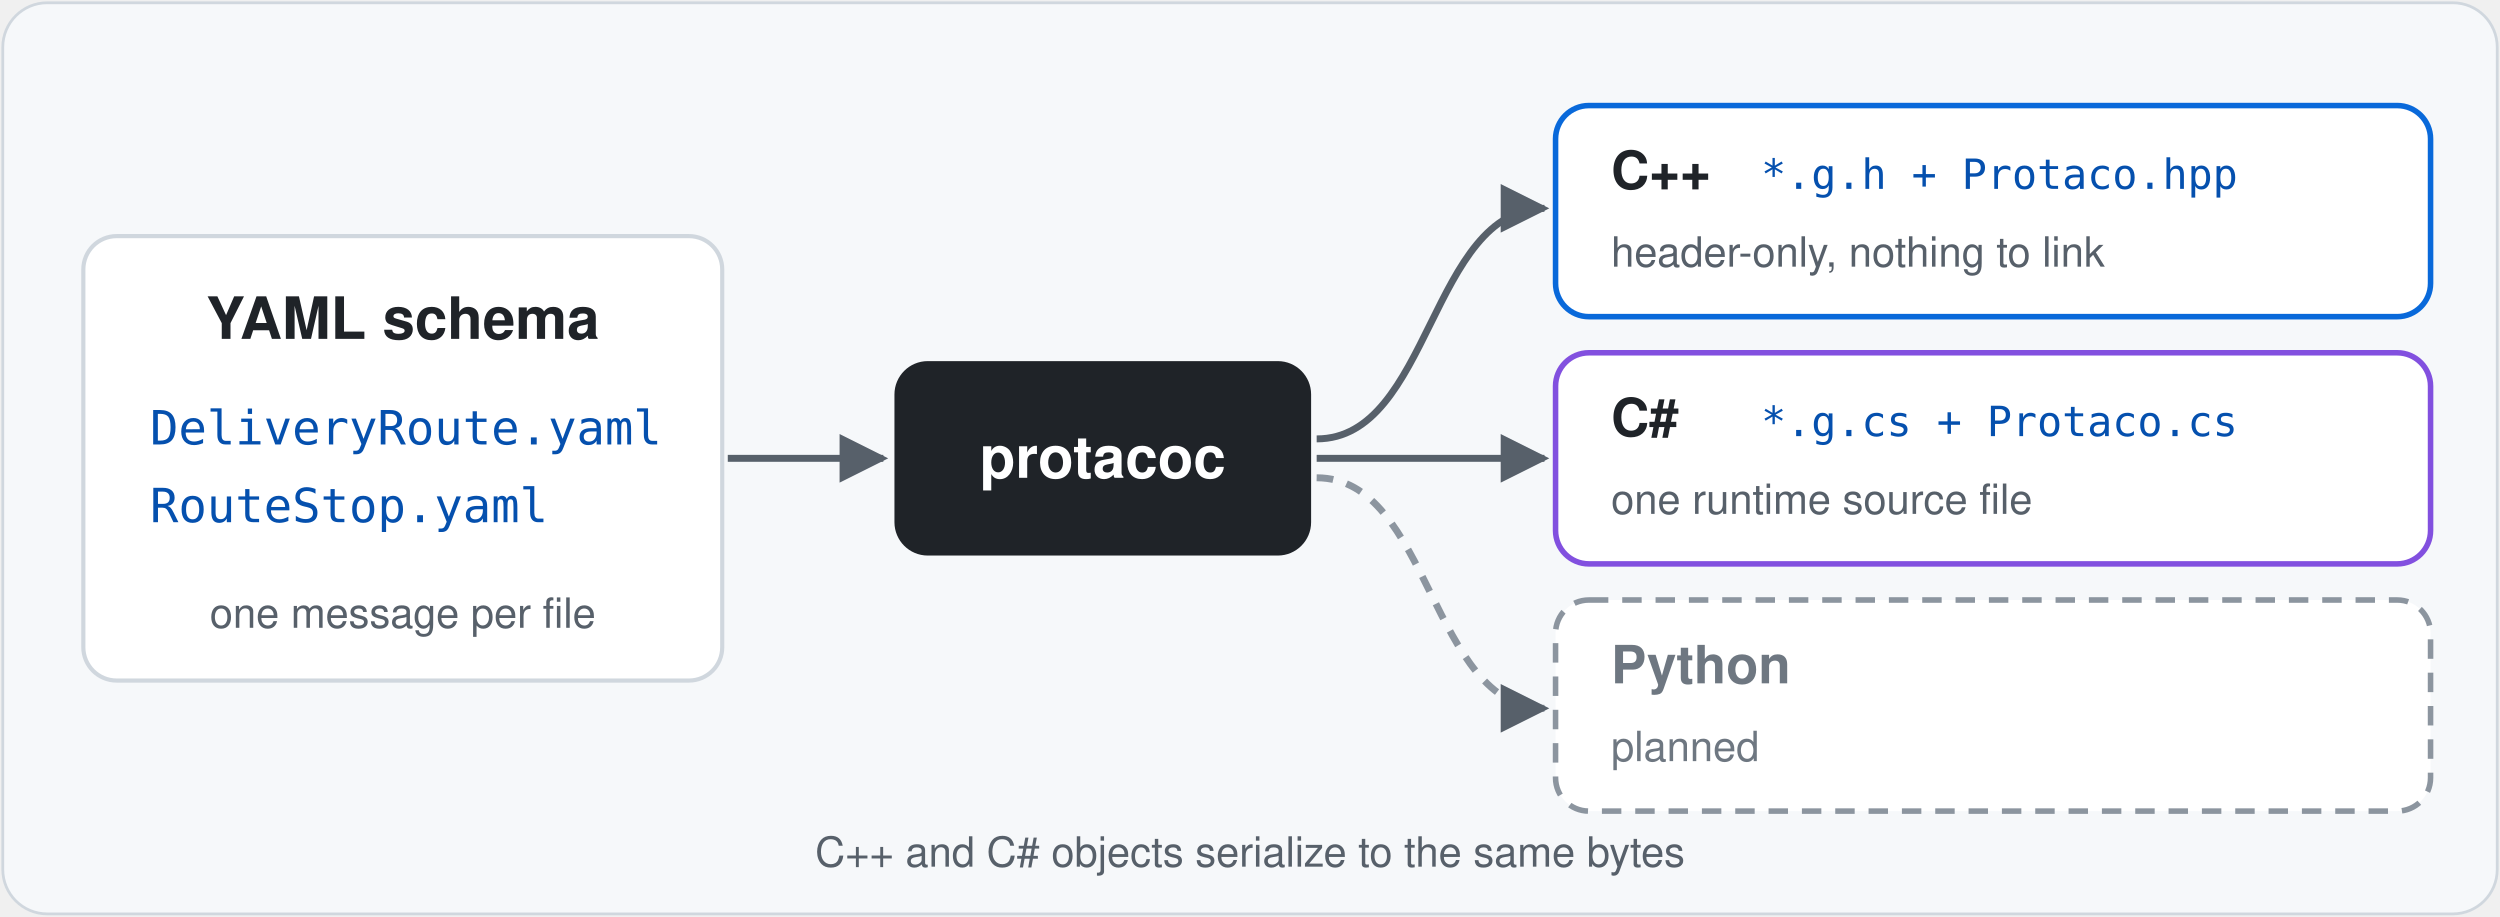
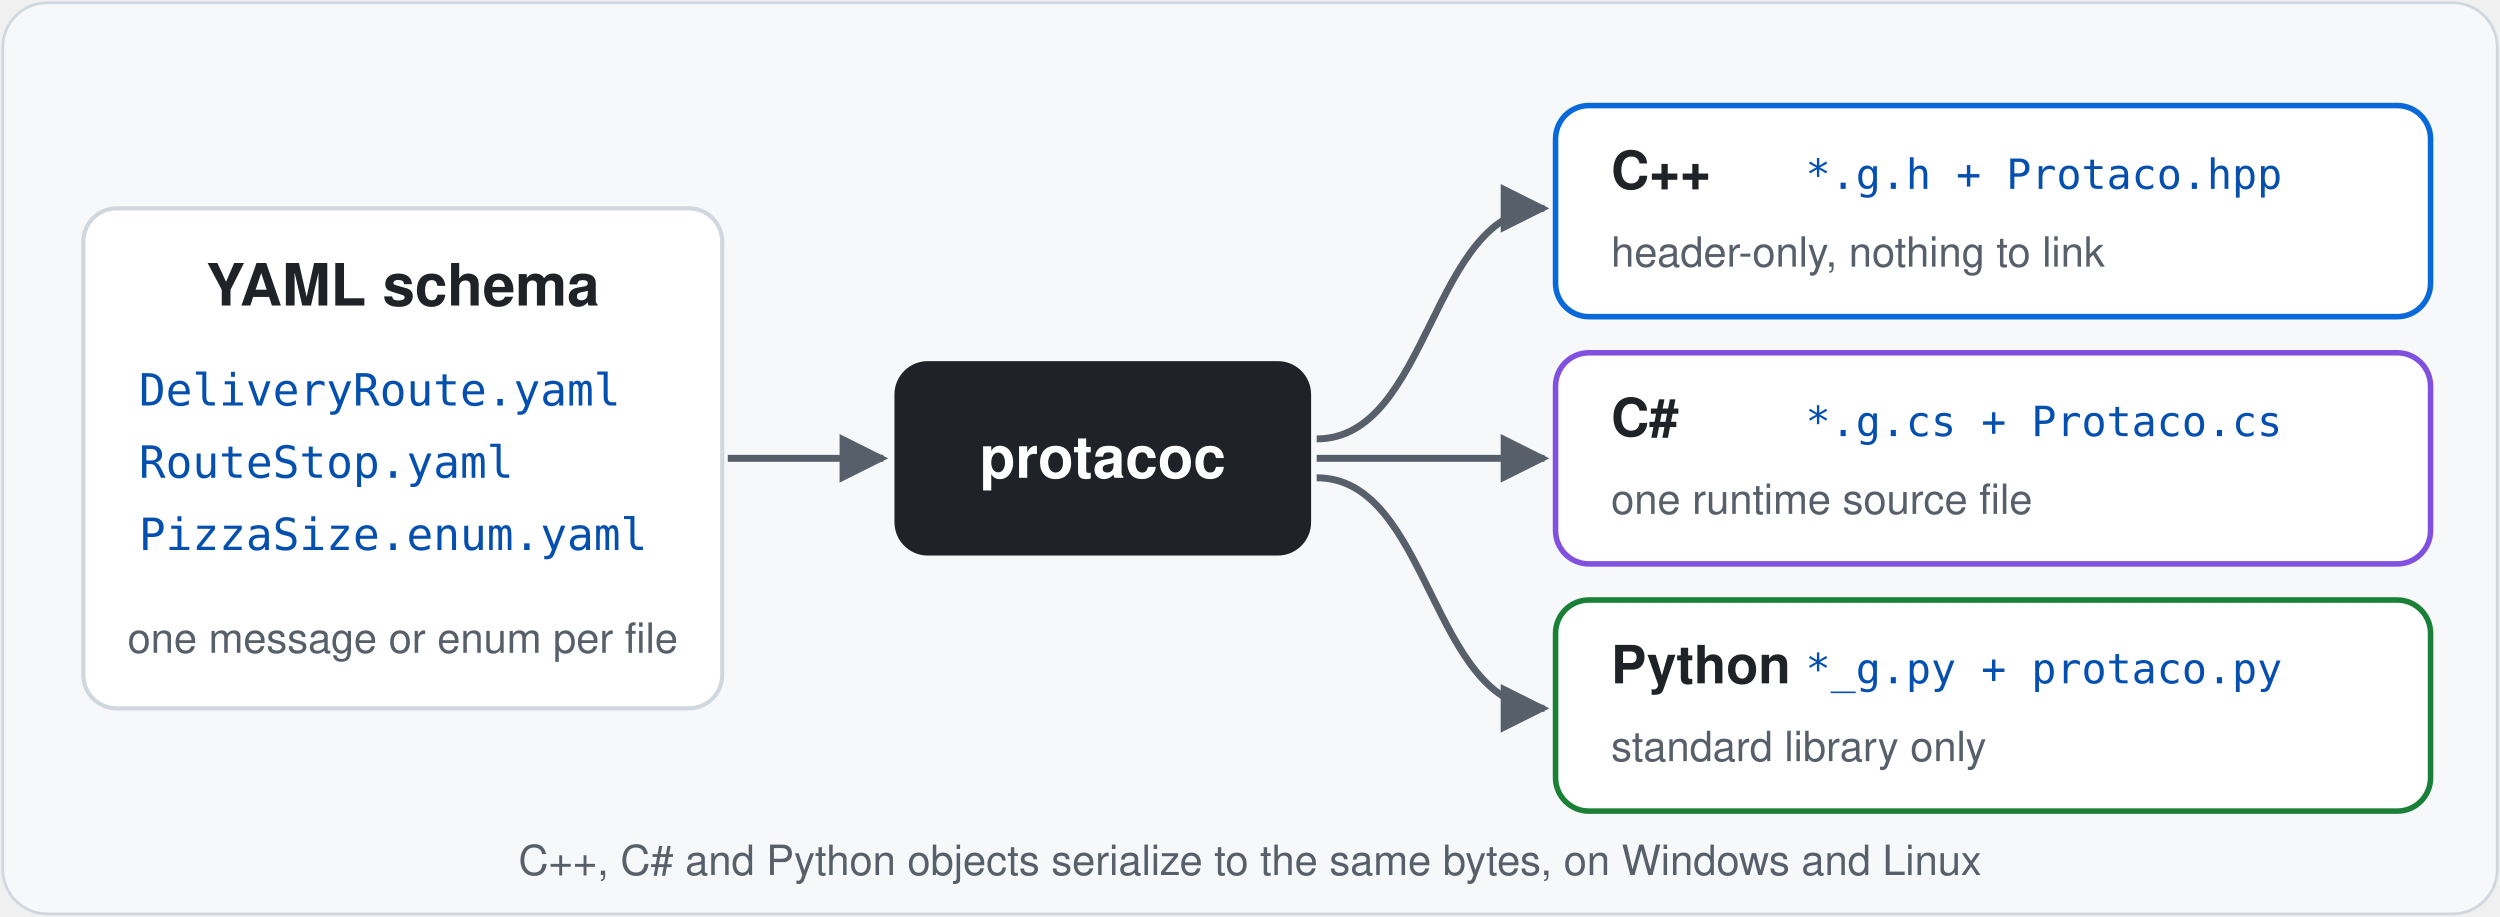
<svg xmlns="http://www.w3.org/2000/svg" viewBox="0 0 900 330" font-family="Segoe UI, Helvetica, Arial, sans-serif">
  <defs>
    <marker id="arrow" viewBox="0 0 10 10" refX="9" refY="5" markerWidth="7" markerHeight="7" orient="auto">
      <path d="M0,0 L10,5 L0,10 z" fill="#57606a" />
    </marker>
  </defs>
  <rect x="1" y="1" width="898" height="328" rx="16" fill="#f6f8fa" stroke="#d0d7de" />
-   <rect x="30" y="85" width="230" height="160" rx="12" fill="#ffffff" stroke="#d0d7de" stroke-width="1.5" />
-   <text x="145" y="122" text-anchor="middle" font-size="21" font-weight="600" fill="#1f2328">YAML schema</text>
-   <text x="54" y="160" font-size="17" font-family="Consolas, Menlo, monospace" fill="#0550ae">DeliveryRoute.yaml</text>
-   <text x="54" y="188" font-size="17" font-family="Consolas, Menlo, monospace" fill="#0550ae">RouteStop.yaml</text>
-   <text x="145" y="226" text-anchor="middle" font-size="15" fill="#57606a">one message per file</text>
+   <rect x="30" y="75" width="230" height="180" rx="12" fill="#ffffff" stroke="#d0d7de" stroke-width="1.5" />
+   <text x="145" y="110" text-anchor="middle" font-size="21" font-weight="600" fill="#1f2328">YAML schema</text>
+   <text x="50" y="146" font-size="16" font-family="Consolas, Menlo, monospace" fill="#0550ae">DeliveryRoute.yaml</text>
+   <text x="50" y="172" font-size="16" font-family="Consolas, Menlo, monospace" fill="#0550ae">RouteStop.yaml</text>
+   <text x="50" y="198" font-size="16" font-family="Consolas, Menlo, monospace" fill="#0550ae">PizzaSize.enum.yaml</text>
+   <text x="145" y="235" text-anchor="middle" font-size="15" fill="#57606a">one message or enum per file</text>
  <line x1="262" y1="165" x2="318" y2="165" stroke="#57606a" stroke-width="2.5" marker-end="url(#arrow)" />
  <rect x="322" y="130" width="150" height="70" rx="12" fill="#1f2328" />
  <text x="397" y="172" text-anchor="middle" font-size="21" font-weight="600" fill="#ffffff">protacoc</text>
  <path d="M474,158 C515,158 515,75 556,75" fill="none" stroke="#57606a" stroke-width="2.5" marker-end="url(#arrow)" />
  <line x1="474" y1="165" x2="556" y2="165" stroke="#57606a" stroke-width="2.5" marker-end="url(#arrow)" />
-   <path d="M474,172 C515,172 515,255 556,255" fill="none" stroke="#8c959f" stroke-width="2.5" stroke-dasharray="6 5" marker-end="url(#arrow)" />
+   <path d="M474,172 C515,172 515,255 556,255" fill="none" stroke="#57606a" stroke-width="2.5" marker-end="url(#arrow)" />
  <rect x="560" y="38" width="315" height="76" rx="12" fill="#ffffff" stroke="#0969da" stroke-width="2" />
  <text x="580" y="68" font-size="19" font-weight="600" fill="#1f2328">C++</text>
-   <text x="634" y="68" font-size="15" font-family="Consolas, Menlo, monospace" fill="#0550ae">*.g.h + Protaco.hpp</text>
+   <text x="650" y="68" font-size="15" font-family="Consolas, Menlo, monospace" fill="#0550ae">*.g.h + Protaco.hpp</text>
  <text x="580" y="96" font-size="15" fill="#57606a">header-only, nothing to link</text>
  <rect x="560" y="127" width="315" height="76" rx="12" fill="#ffffff" stroke="#8250df" stroke-width="2" />
  <text x="580" y="157" font-size="19" font-weight="600" fill="#1f2328">C#</text>
-   <text x="634" y="157" font-size="15" font-family="Consolas, Menlo, monospace" fill="#0550ae">*.g.cs + Protaco.cs</text>
+   <text x="650" y="157" font-size="15" font-family="Consolas, Menlo, monospace" fill="#0550ae">*.g.cs + Protaco.cs</text>
  <text x="580" y="185" font-size="15" fill="#57606a">one runtime source file</text>
-   <rect x="560" y="216" width="315" height="76" rx="12" fill="#ffffff" stroke="#8c959f" stroke-width="2" stroke-dasharray="7 5" />
-   <text x="580" y="246" font-size="19" font-weight="600" fill="#6e7781">Python</text>
-   <text x="580" y="274" font-size="15" fill="#6e7781">planned</text>
-   <text x="450" y="312" text-anchor="middle" font-size="15" fill="#57606a">C++ and C# objects serialize to the same bytes</text>
+   <rect x="560" y="216" width="315" height="76" rx="12" fill="#ffffff" stroke="#1a7f37" stroke-width="2" />
+   <text x="580" y="246" font-size="19" font-weight="600" fill="#1f2328">Python</text>
+   <text x="650" y="246" font-size="15" font-family="Consolas, Menlo, monospace" fill="#0550ae">*_g.py + protaco.py</text>
+   <text x="580" y="274" font-size="15" fill="#57606a">standard library only</text>
+   <text x="450" y="315" text-anchor="middle" font-size="15" fill="#57606a">C++, C# and Python objects serialize to the same bytes, on Windows and Linux</text>
</svg>
